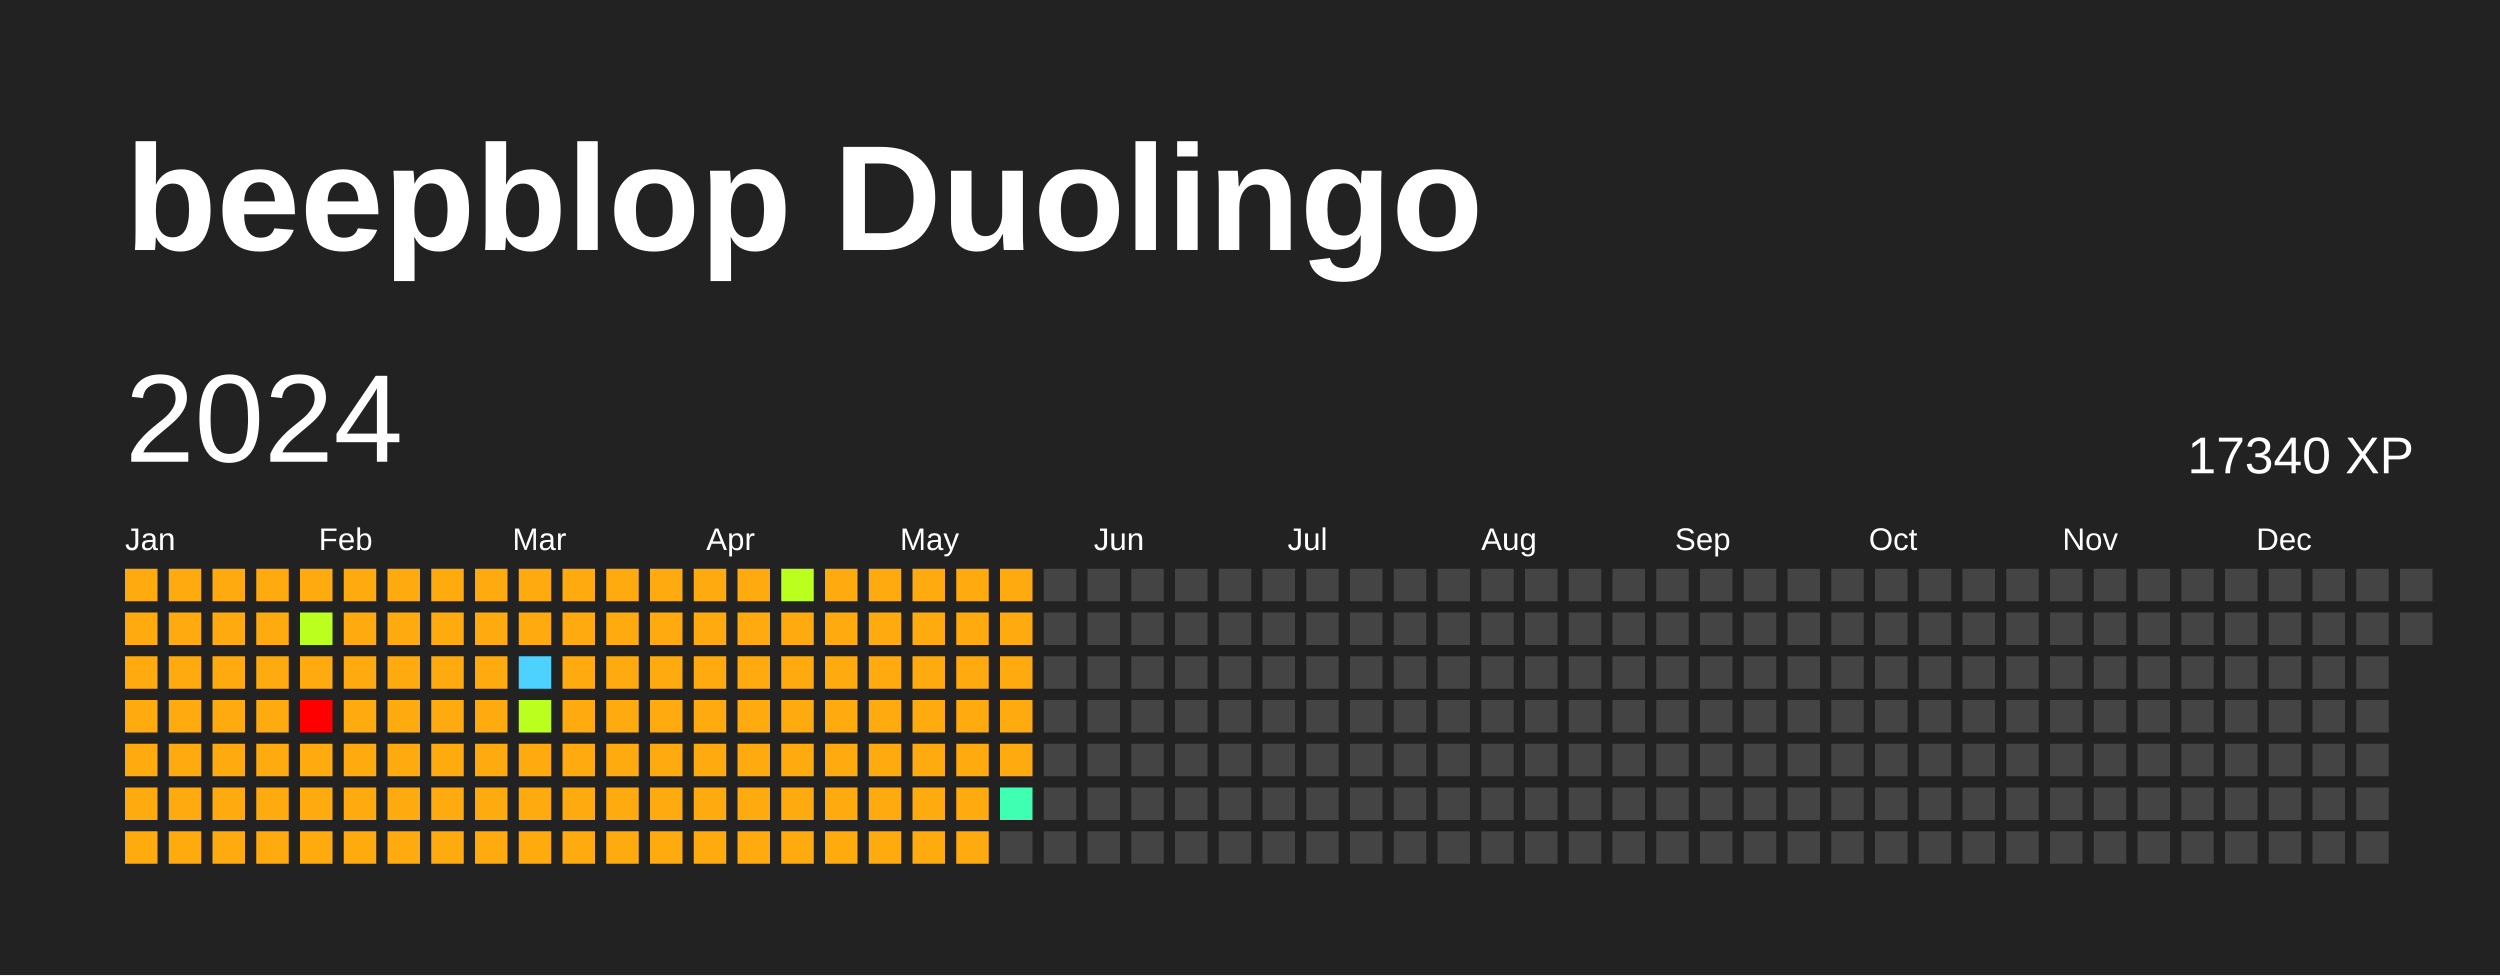
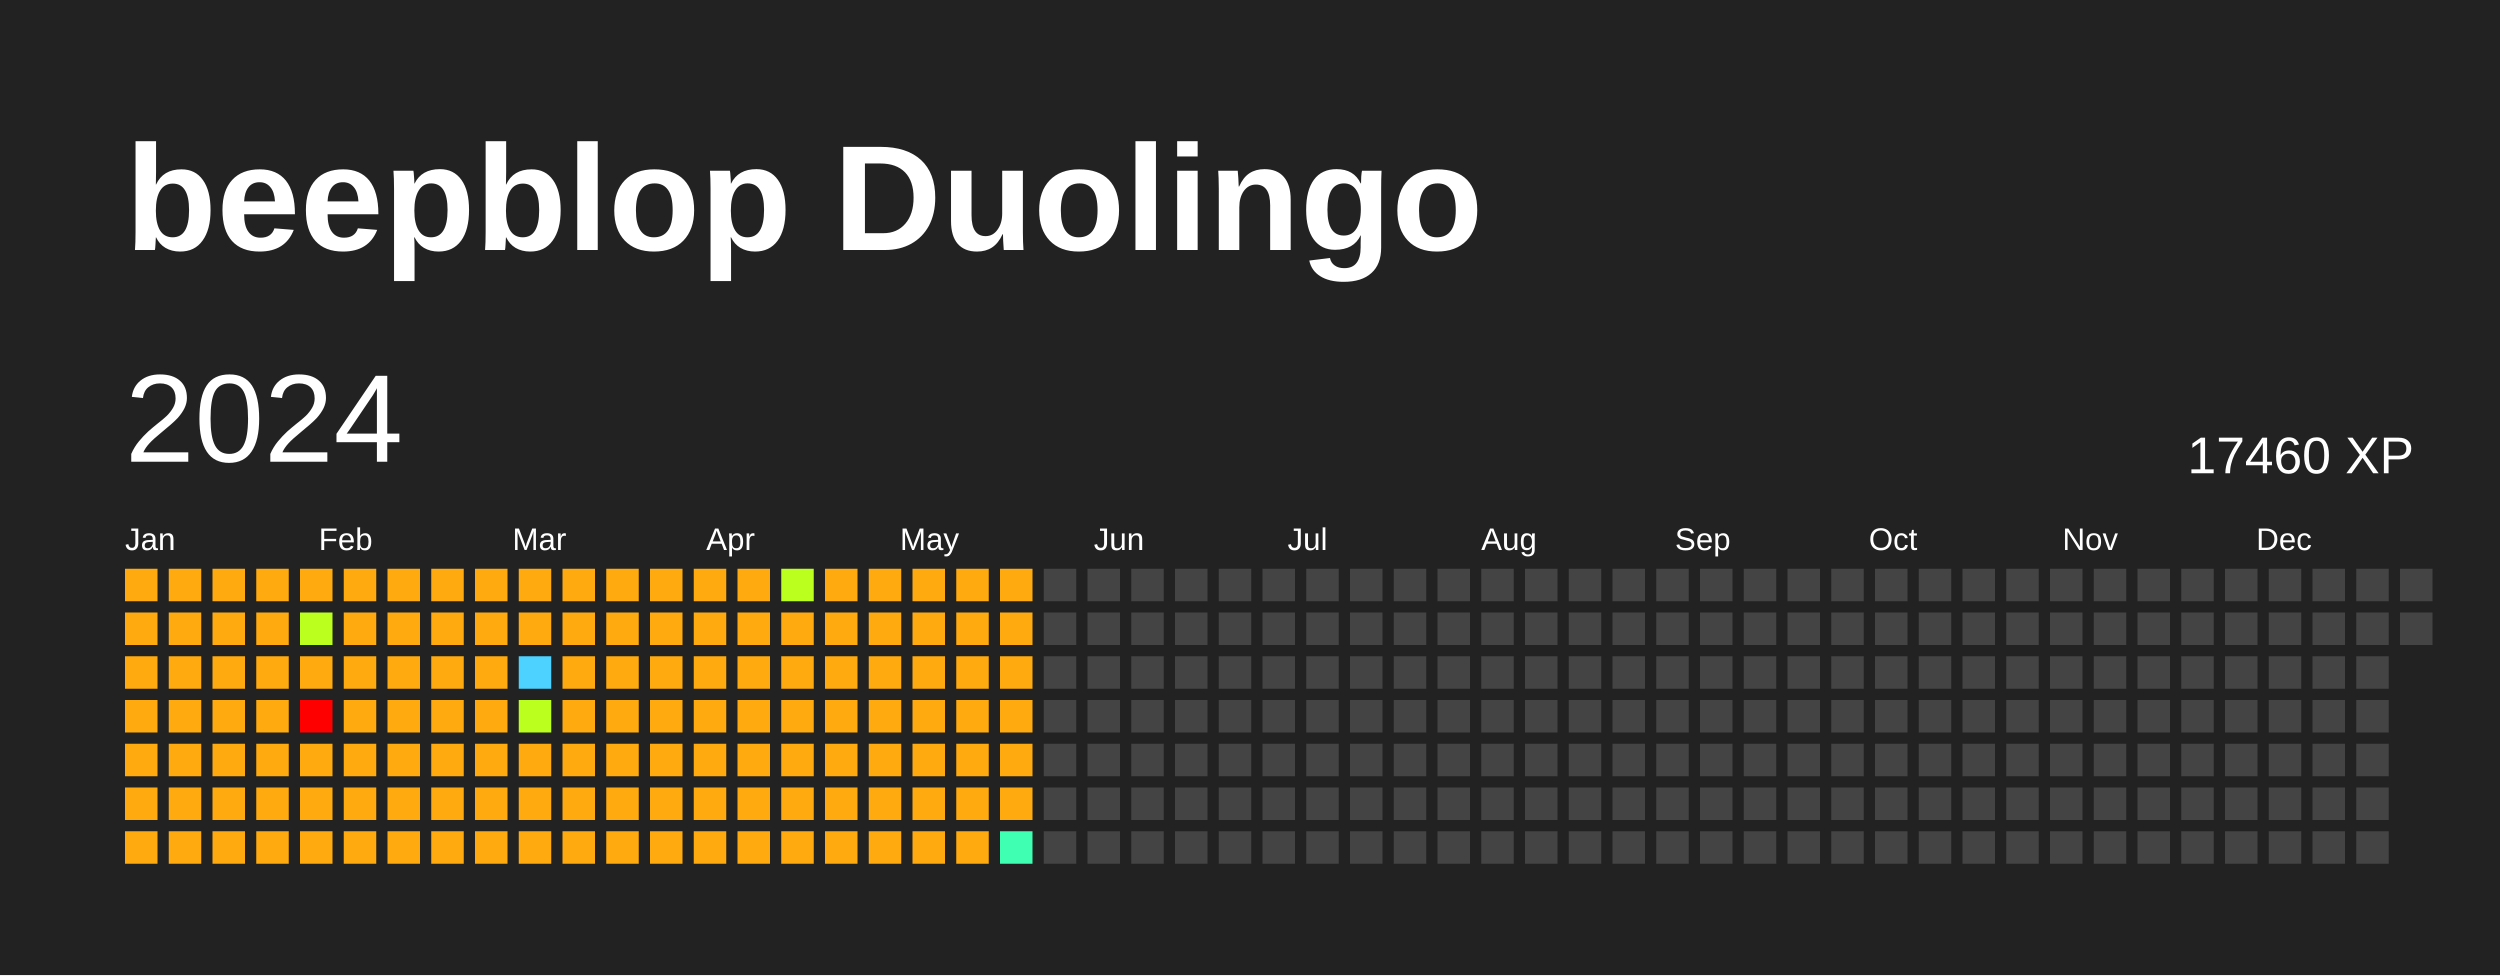
<svg xmlns="http://www.w3.org/2000/svg" baseProfile="full" height="78mm" version="1.1" viewBox="0,0,200,78" width="200mm">
  <defs />
  <rect fill="#222222" height="78" width="200" x="0" y="0" />
  <text fill="#FFFFFF" style="font-size:12px; font-family:Arial; font-weight:bold;" x="10" y="20">beepblop Duolingo</text>
  <text dominant-baseline="hanging" fill="#FFFFFF" style="font-size:10.0px; font-family:Arial;" x="10" y="30">2024</text>
-   <text dominant-baseline="hanging" fill="#FFFFFF" style="font-size:4.125px; font-family:Arial;" x="175" y="35">17340 XP</text>
+   <text dominant-baseline="hanging" fill="#FFFFFF" style="font-size:4.125px; font-family:Arial;" x="175" y="35">17460 XP</text>
  <text fill="#FFFFFF" style="font-size:2.5px; font-family:Arial" x="10.0" y="44">Jan</text>
  <text fill="#FFFFFF" style="font-size:2.5px; font-family:Arial" x="25.5" y="44">Feb</text>
  <text fill="#FFFFFF" style="font-size:2.5px; font-family:Arial" x="41.0" y="44">Mar</text>
  <text fill="#FFFFFF" style="font-size:2.5px; font-family:Arial" x="56.5" y="44">Apr</text>
  <text fill="#FFFFFF" style="font-size:2.5px; font-family:Arial" x="72.0" y="44">May</text>
  <text fill="#FFFFFF" style="font-size:2.5px; font-family:Arial" x="87.5" y="44">Jun</text>
  <text fill="#FFFFFF" style="font-size:2.5px; font-family:Arial" x="103.0" y="44">Jul</text>
  <text fill="#FFFFFF" style="font-size:2.5px; font-family:Arial" x="118.5" y="44">Aug</text>
  <text fill="#FFFFFF" style="font-size:2.5px; font-family:Arial" x="134.0" y="44">Sep</text>
  <text fill="#FFFFFF" style="font-size:2.5px; font-family:Arial" x="149.5" y="44">Oct</text>
  <text fill="#FFFFFF" style="font-size:2.5px; font-family:Arial" x="165.0" y="44">Nov</text>
  <text fill="#FFFFFF" style="font-size:2.5px; font-family:Arial" x="180.5" y="44">Dec</text>
  <rect fill="#ffab0f" height="2.6" width="2.6" x="10.0" y="45.5" />
  <rect fill="#ffab0f" height="2.6" width="2.6" x="10.0" y="49.0" />
  <rect fill="#ffab0f" height="2.6" width="2.6" x="10.0" y="52.5" />
  <rect fill="#ffab0f" height="2.6" width="2.6" x="10.0" y="56.0" />
  <rect fill="#ffab0f" height="2.6" width="2.6" x="10.0" y="59.5" />
  <rect fill="#ffab0f" height="2.6" width="2.6" x="10.0" y="63.0" />
  <rect fill="#ffab0f" height="2.6" width="2.6" x="10.0" y="66.5" />
  <rect fill="#ffab0f" height="2.6" width="2.6" x="13.5" y="45.5" />
  <rect fill="#ffab0f" height="2.6" width="2.6" x="13.5" y="49.0" />
  <rect fill="#ffab0f" height="2.6" width="2.6" x="13.5" y="52.5" />
  <rect fill="#ffab0f" height="2.6" width="2.6" x="13.5" y="56.0" />
  <rect fill="#ffab0f" height="2.6" width="2.6" x="13.5" y="59.5" />
  <rect fill="#ffab0f" height="2.6" width="2.6" x="13.5" y="63.0" />
  <rect fill="#ffab0f" height="2.6" width="2.6" x="13.5" y="66.5" />
  <rect fill="#ffab0f" height="2.6" width="2.6" x="17.0" y="45.5" />
  <rect fill="#ffab0f" height="2.6" width="2.6" x="17.0" y="49.0" />
  <rect fill="#ffab0f" height="2.6" width="2.6" x="17.0" y="52.5" />
  <rect fill="#ffab0f" height="2.6" width="2.6" x="17.0" y="56.0" />
  <rect fill="#ffab0f" height="2.6" width="2.6" x="17.0" y="59.5" />
  <rect fill="#ffab0f" height="2.6" width="2.6" x="17.0" y="63.0" />
  <rect fill="#ffab0f" height="2.6" width="2.6" x="17.0" y="66.5" />
  <rect fill="#ffab0f" height="2.6" width="2.6" x="20.5" y="45.5" />
  <rect fill="#ffab0f" height="2.6" width="2.6" x="20.5" y="49.0" />
  <rect fill="#ffab0f" height="2.6" width="2.6" x="20.5" y="52.5" />
  <rect fill="#ffab0f" height="2.6" width="2.6" x="20.5" y="56.0" />
  <rect fill="#ffab0f" height="2.6" width="2.6" x="20.5" y="59.5" />
  <rect fill="#ffab0f" height="2.6" width="2.6" x="20.5" y="63.0" />
  <rect fill="#ffab0f" height="2.6" width="2.6" x="20.5" y="66.5" />
  <rect fill="#ffab0f" height="2.6" width="2.6" x="24.0" y="45.5" />
  <rect fill="#bbff1f" height="2.6" width="2.6" x="24.0" y="49.0" />
  <rect fill="#ffab0f" height="2.6" width="2.6" x="24.0" y="52.5" />
  <rect fill="red" height="2.6" width="2.6" x="24.0" y="56.0" />
  <rect fill="#ffab0f" height="2.6" width="2.6" x="24.0" y="59.5" />
  <rect fill="#ffab0f" height="2.6" width="2.6" x="24.0" y="63.0" />
  <rect fill="#ffab0f" height="2.6" width="2.6" x="24.0" y="66.5" />
  <rect fill="#ffab0f" height="2.6" width="2.6" x="27.5" y="45.5" />
  <rect fill="#ffab0f" height="2.6" width="2.6" x="27.5" y="49.0" />
  <rect fill="#ffab0f" height="2.6" width="2.6" x="27.5" y="52.5" />
  <rect fill="#ffab0f" height="2.6" width="2.6" x="27.5" y="56.0" />
  <rect fill="#ffab0f" height="2.6" width="2.6" x="27.5" y="59.5" />
  <rect fill="#ffab0f" height="2.6" width="2.6" x="27.5" y="63.0" />
  <rect fill="#ffab0f" height="2.6" width="2.6" x="27.5" y="66.5" />
  <rect fill="#ffab0f" height="2.6" width="2.6" x="31.0" y="45.5" />
  <rect fill="#ffab0f" height="2.6" width="2.6" x="31.0" y="49.0" />
  <rect fill="#ffab0f" height="2.6" width="2.6" x="31.0" y="52.5" />
  <rect fill="#ffab0f" height="2.6" width="2.6" x="31.0" y="56.0" />
  <rect fill="#ffab0f" height="2.6" width="2.6" x="31.0" y="59.5" />
  <rect fill="#ffab0f" height="2.6" width="2.6" x="31.0" y="63.0" />
  <rect fill="#ffab0f" height="2.6" width="2.6" x="31.0" y="66.5" />
  <rect fill="#ffab0f" height="2.6" width="2.6" x="34.5" y="45.5" />
  <rect fill="#ffab0f" height="2.6" width="2.6" x="34.5" y="49.0" />
  <rect fill="#ffab0f" height="2.6" width="2.6" x="34.5" y="52.5" />
  <rect fill="#ffab0f" height="2.6" width="2.6" x="34.5" y="56.0" />
  <rect fill="#ffab0f" height="2.6" width="2.6" x="34.5" y="59.5" />
  <rect fill="#ffab0f" height="2.6" width="2.6" x="34.5" y="63.0" />
  <rect fill="#ffab0f" height="2.6" width="2.6" x="34.5" y="66.5" />
  <rect fill="#ffab0f" height="2.6" width="2.6" x="38.0" y="45.5" />
  <rect fill="#ffab0f" height="2.6" width="2.6" x="38.0" y="49.0" />
  <rect fill="#ffab0f" height="2.6" width="2.6" x="38.0" y="52.5" />
  <rect fill="#ffab0f" height="2.6" width="2.6" x="38.0" y="56.0" />
  <rect fill="#ffab0f" height="2.6" width="2.6" x="38.0" y="59.5" />
  <rect fill="#ffab0f" height="2.6" width="2.6" x="38.0" y="63.0" />
  <rect fill="#ffab0f" height="2.6" width="2.6" x="38.0" y="66.5" />
  <rect fill="#ffab0f" height="2.6" width="2.6" x="41.5" y="45.5" />
  <rect fill="#ffab0f" height="2.6" width="2.6" x="41.5" y="49.0" />
  <rect fill="#4dd2ff" height="2.6" width="2.6" x="41.5" y="52.5" />
  <rect fill="#bbff1f" height="2.6" width="2.6" x="41.5" y="56.0" />
  <rect fill="#ffab0f" height="2.6" width="2.6" x="41.5" y="59.5" />
  <rect fill="#ffab0f" height="2.6" width="2.6" x="41.5" y="63.0" />
  <rect fill="#ffab0f" height="2.6" width="2.6" x="41.5" y="66.5" />
  <rect fill="#ffab0f" height="2.6" width="2.6" x="45.0" y="45.5" />
  <rect fill="#ffab0f" height="2.6" width="2.6" x="45.0" y="49.0" />
  <rect fill="#ffab0f" height="2.6" width="2.6" x="45.0" y="52.5" />
  <rect fill="#ffab0f" height="2.6" width="2.6" x="45.0" y="56.0" />
  <rect fill="#ffab0f" height="2.6" width="2.6" x="45.0" y="59.5" />
  <rect fill="#ffab0f" height="2.6" width="2.6" x="45.0" y="63.0" />
  <rect fill="#ffab0f" height="2.6" width="2.6" x="45.0" y="66.5" />
  <rect fill="#ffab0f" height="2.6" width="2.6" x="48.5" y="45.5" />
  <rect fill="#ffab0f" height="2.6" width="2.6" x="48.5" y="49.0" />
  <rect fill="#ffab0f" height="2.6" width="2.6" x="48.5" y="52.5" />
  <rect fill="#ffab0f" height="2.6" width="2.6" x="48.5" y="56.0" />
  <rect fill="#ffab0f" height="2.6" width="2.6" x="48.5" y="59.5" />
  <rect fill="#ffab0f" height="2.6" width="2.6" x="48.5" y="63.0" />
  <rect fill="#ffab0f" height="2.6" width="2.6" x="48.5" y="66.5" />
  <rect fill="#ffab0f" height="2.6" width="2.6" x="52.0" y="45.5" />
  <rect fill="#ffab0f" height="2.6" width="2.6" x="52.0" y="49.0" />
  <rect fill="#ffab0f" height="2.6" width="2.6" x="52.0" y="52.5" />
  <rect fill="#ffab0f" height="2.6" width="2.6" x="52.0" y="56.0" />
  <rect fill="#ffab0f" height="2.6" width="2.6" x="52.0" y="59.5" />
  <rect fill="#ffab0f" height="2.6" width="2.6" x="52.0" y="63.0" />
  <rect fill="#ffab0f" height="2.6" width="2.6" x="52.0" y="66.5" />
  <rect fill="#ffab0f" height="2.6" width="2.6" x="55.5" y="45.5" />
  <rect fill="#ffab0f" height="2.6" width="2.6" x="55.5" y="49.0" />
  <rect fill="#ffab0f" height="2.6" width="2.6" x="55.5" y="52.5" />
  <rect fill="#ffab0f" height="2.6" width="2.6" x="55.5" y="56.0" />
  <rect fill="#ffab0f" height="2.6" width="2.6" x="55.5" y="59.5" />
  <rect fill="#ffab0f" height="2.6" width="2.6" x="55.5" y="63.0" />
  <rect fill="#ffab0f" height="2.6" width="2.6" x="55.5" y="66.5" />
  <rect fill="#ffab0f" height="2.6" width="2.6" x="59.0" y="45.5" />
  <rect fill="#ffab0f" height="2.6" width="2.6" x="59.0" y="49.0" />
  <rect fill="#ffab0f" height="2.6" width="2.6" x="59.0" y="52.5" />
  <rect fill="#ffab0f" height="2.6" width="2.6" x="59.0" y="56.0" />
  <rect fill="#ffab0f" height="2.6" width="2.6" x="59.0" y="59.5" />
  <rect fill="#ffab0f" height="2.6" width="2.6" x="59.0" y="63.0" />
  <rect fill="#ffab0f" height="2.6" width="2.6" x="59.0" y="66.5" />
  <rect fill="#bbff1f" height="2.6" width="2.6" x="62.5" y="45.5" />
  <rect fill="#ffab0f" height="2.6" width="2.6" x="62.5" y="49.0" />
  <rect fill="#ffab0f" height="2.6" width="2.6" x="62.5" y="52.5" />
  <rect fill="#ffab0f" height="2.6" width="2.6" x="62.5" y="56.0" />
  <rect fill="#ffab0f" height="2.6" width="2.6" x="62.5" y="59.5" />
  <rect fill="#ffab0f" height="2.6" width="2.6" x="62.5" y="63.0" />
  <rect fill="#ffab0f" height="2.6" width="2.6" x="62.5" y="66.5" />
  <rect fill="#ffab0f" height="2.6" width="2.6" x="66.0" y="45.5" />
  <rect fill="#ffab0f" height="2.6" width="2.6" x="66.0" y="49.0" />
  <rect fill="#ffab0f" height="2.6" width="2.6" x="66.0" y="52.5" />
  <rect fill="#ffab0f" height="2.6" width="2.6" x="66.0" y="56.0" />
  <rect fill="#ffab0f" height="2.6" width="2.6" x="66.0" y="59.5" />
  <rect fill="#ffab0f" height="2.6" width="2.6" x="66.0" y="63.0" />
  <rect fill="#ffab0f" height="2.6" width="2.6" x="66.0" y="66.5" />
  <rect fill="#ffab0f" height="2.6" width="2.6" x="69.5" y="45.5" />
  <rect fill="#ffab0f" height="2.6" width="2.6" x="69.5" y="49.0" />
  <rect fill="#ffab0f" height="2.6" width="2.6" x="69.5" y="52.5" />
  <rect fill="#ffab0f" height="2.6" width="2.6" x="69.5" y="56.0" />
  <rect fill="#ffab0f" height="2.6" width="2.6" x="69.5" y="59.5" />
  <rect fill="#ffab0f" height="2.6" width="2.6" x="69.5" y="63.0" />
  <rect fill="#ffab0f" height="2.6" width="2.6" x="69.5" y="66.5" />
  <rect fill="#ffab0f" height="2.6" width="2.6" x="73.0" y="45.5" />
  <rect fill="#ffab0f" height="2.6" width="2.6" x="73.0" y="49.0" />
  <rect fill="#ffab0f" height="2.6" width="2.6" x="73.0" y="52.5" />
  <rect fill="#ffab0f" height="2.6" width="2.6" x="73.0" y="56.0" />
  <rect fill="#ffab0f" height="2.6" width="2.6" x="73.0" y="59.5" />
  <rect fill="#ffab0f" height="2.6" width="2.6" x="73.0" y="63.0" />
  <rect fill="#ffab0f" height="2.6" width="2.6" x="73.0" y="66.5" />
  <rect fill="#ffab0f" height="2.6" width="2.6" x="76.5" y="45.5" />
  <rect fill="#ffab0f" height="2.6" width="2.6" x="76.5" y="49.0" />
  <rect fill="#ffab0f" height="2.6" width="2.6" x="76.5" y="52.5" />
  <rect fill="#ffab0f" height="2.6" width="2.6" x="76.5" y="56.0" />
  <rect fill="#ffab0f" height="2.6" width="2.6" x="76.5" y="59.5" />
  <rect fill="#ffab0f" height="2.6" width="2.6" x="76.5" y="63.0" />
  <rect fill="#ffab0f" height="2.6" width="2.6" x="76.5" y="66.5" />
  <rect fill="#ffab0f" height="2.6" width="2.6" x="80.0" y="45.5" />
  <rect fill="#ffab0f" height="2.6" width="2.6" x="80.0" y="49.0" />
  <rect fill="#ffab0f" height="2.6" width="2.6" x="80.0" y="52.5" />
  <rect fill="#ffab0f" height="2.6" width="2.6" x="80.0" y="56.0" />
  <rect fill="#ffab0f" height="2.6" width="2.6" x="80.0" y="59.5" />
-   <rect fill="#3effb2" height="2.6" width="2.6" x="80.0" y="63.0" />
-   <rect fill="#444444" height="2.6" width="2.6" x="80.0" y="66.5" />
+   <rect fill="#ffab0f" height="2.6" width="2.6" x="80.0" y="63.0" />
+   <rect fill="#3effb2" height="2.6" width="2.6" x="80.0" y="66.5" />
  <rect fill="#444444" height="2.6" width="2.6" x="83.5" y="45.5" />
  <rect fill="#444444" height="2.6" width="2.6" x="83.5" y="49.0" />
  <rect fill="#444444" height="2.6" width="2.6" x="83.5" y="52.5" />
  <rect fill="#444444" height="2.6" width="2.6" x="83.5" y="56.0" />
  <rect fill="#444444" height="2.6" width="2.6" x="83.5" y="59.5" />
  <rect fill="#444444" height="2.6" width="2.6" x="83.5" y="63.0" />
  <rect fill="#444444" height="2.6" width="2.6" x="83.5" y="66.5" />
  <rect fill="#444444" height="2.6" width="2.6" x="87.0" y="45.5" />
  <rect fill="#444444" height="2.6" width="2.6" x="87.0" y="49.0" />
  <rect fill="#444444" height="2.6" width="2.6" x="87.0" y="52.5" />
  <rect fill="#444444" height="2.6" width="2.6" x="87.0" y="56.0" />
  <rect fill="#444444" height="2.6" width="2.6" x="87.0" y="59.5" />
  <rect fill="#444444" height="2.6" width="2.6" x="87.0" y="63.0" />
  <rect fill="#444444" height="2.6" width="2.6" x="87.0" y="66.5" />
  <rect fill="#444444" height="2.6" width="2.6" x="90.5" y="45.5" />
  <rect fill="#444444" height="2.6" width="2.6" x="90.5" y="49.0" />
  <rect fill="#444444" height="2.6" width="2.6" x="90.5" y="52.5" />
  <rect fill="#444444" height="2.6" width="2.6" x="90.5" y="56.0" />
  <rect fill="#444444" height="2.6" width="2.6" x="90.5" y="59.5" />
  <rect fill="#444444" height="2.6" width="2.6" x="90.5" y="63.0" />
  <rect fill="#444444" height="2.6" width="2.6" x="90.5" y="66.5" />
  <rect fill="#444444" height="2.6" width="2.6" x="94.0" y="45.5" />
  <rect fill="#444444" height="2.6" width="2.6" x="94.0" y="49.0" />
  <rect fill="#444444" height="2.6" width="2.6" x="94.0" y="52.5" />
  <rect fill="#444444" height="2.6" width="2.6" x="94.0" y="56.0" />
  <rect fill="#444444" height="2.6" width="2.6" x="94.0" y="59.5" />
  <rect fill="#444444" height="2.6" width="2.6" x="94.0" y="63.0" />
  <rect fill="#444444" height="2.6" width="2.6" x="94.0" y="66.5" />
  <rect fill="#444444" height="2.6" width="2.6" x="97.5" y="45.5" />
  <rect fill="#444444" height="2.6" width="2.6" x="97.5" y="49.0" />
  <rect fill="#444444" height="2.6" width="2.6" x="97.5" y="52.5" />
  <rect fill="#444444" height="2.6" width="2.6" x="97.5" y="56.0" />
  <rect fill="#444444" height="2.6" width="2.6" x="97.5" y="59.5" />
  <rect fill="#444444" height="2.6" width="2.6" x="97.5" y="63.0" />
  <rect fill="#444444" height="2.6" width="2.6" x="97.5" y="66.5" />
  <rect fill="#444444" height="2.6" width="2.6" x="101.0" y="45.5" />
  <rect fill="#444444" height="2.6" width="2.6" x="101.0" y="49.0" />
  <rect fill="#444444" height="2.6" width="2.6" x="101.0" y="52.5" />
  <rect fill="#444444" height="2.6" width="2.6" x="101.0" y="56.0" />
  <rect fill="#444444" height="2.6" width="2.6" x="101.0" y="59.5" />
  <rect fill="#444444" height="2.6" width="2.6" x="101.0" y="63.0" />
  <rect fill="#444444" height="2.6" width="2.6" x="101.0" y="66.5" />
  <rect fill="#444444" height="2.6" width="2.6" x="104.5" y="45.5" />
  <rect fill="#444444" height="2.6" width="2.6" x="104.5" y="49.0" />
  <rect fill="#444444" height="2.6" width="2.6" x="104.5" y="52.5" />
  <rect fill="#444444" height="2.6" width="2.6" x="104.5" y="56.0" />
  <rect fill="#444444" height="2.6" width="2.6" x="104.5" y="59.5" />
  <rect fill="#444444" height="2.6" width="2.6" x="104.5" y="63.0" />
  <rect fill="#444444" height="2.6" width="2.6" x="104.5" y="66.5" />
  <rect fill="#444444" height="2.6" width="2.6" x="108.0" y="45.5" />
  <rect fill="#444444" height="2.6" width="2.6" x="108.0" y="49.0" />
  <rect fill="#444444" height="2.6" width="2.6" x="108.0" y="52.5" />
  <rect fill="#444444" height="2.6" width="2.6" x="108.0" y="56.0" />
  <rect fill="#444444" height="2.6" width="2.6" x="108.0" y="59.5" />
  <rect fill="#444444" height="2.6" width="2.6" x="108.0" y="63.0" />
  <rect fill="#444444" height="2.6" width="2.6" x="108.0" y="66.5" />
  <rect fill="#444444" height="2.6" width="2.6" x="111.5" y="45.5" />
  <rect fill="#444444" height="2.6" width="2.6" x="111.5" y="49.0" />
  <rect fill="#444444" height="2.6" width="2.6" x="111.5" y="52.5" />
  <rect fill="#444444" height="2.6" width="2.6" x="111.5" y="56.0" />
  <rect fill="#444444" height="2.6" width="2.6" x="111.5" y="59.5" />
  <rect fill="#444444" height="2.6" width="2.6" x="111.5" y="63.0" />
  <rect fill="#444444" height="2.6" width="2.6" x="111.5" y="66.5" />
  <rect fill="#444444" height="2.6" width="2.6" x="115.0" y="45.5" />
  <rect fill="#444444" height="2.6" width="2.6" x="115.0" y="49.0" />
  <rect fill="#444444" height="2.6" width="2.6" x="115.0" y="52.5" />
  <rect fill="#444444" height="2.6" width="2.6" x="115.0" y="56.0" />
  <rect fill="#444444" height="2.6" width="2.6" x="115.0" y="59.5" />
  <rect fill="#444444" height="2.6" width="2.6" x="115.0" y="63.0" />
  <rect fill="#444444" height="2.6" width="2.6" x="115.0" y="66.5" />
  <rect fill="#444444" height="2.6" width="2.6" x="118.5" y="45.5" />
  <rect fill="#444444" height="2.6" width="2.6" x="118.5" y="49.0" />
  <rect fill="#444444" height="2.6" width="2.6" x="118.5" y="52.5" />
  <rect fill="#444444" height="2.6" width="2.6" x="118.5" y="56.0" />
  <rect fill="#444444" height="2.6" width="2.6" x="118.5" y="59.5" />
  <rect fill="#444444" height="2.6" width="2.6" x="118.5" y="63.0" />
  <rect fill="#444444" height="2.6" width="2.6" x="118.5" y="66.5" />
  <rect fill="#444444" height="2.6" width="2.6" x="122.0" y="45.5" />
  <rect fill="#444444" height="2.6" width="2.6" x="122.0" y="49.0" />
  <rect fill="#444444" height="2.6" width="2.6" x="122.0" y="52.5" />
  <rect fill="#444444" height="2.6" width="2.6" x="122.0" y="56.0" />
  <rect fill="#444444" height="2.6" width="2.6" x="122.0" y="59.5" />
  <rect fill="#444444" height="2.6" width="2.6" x="122.0" y="63.0" />
  <rect fill="#444444" height="2.6" width="2.6" x="122.0" y="66.5" />
  <rect fill="#444444" height="2.6" width="2.6" x="125.5" y="45.5" />
  <rect fill="#444444" height="2.6" width="2.6" x="125.5" y="49.0" />
  <rect fill="#444444" height="2.6" width="2.6" x="125.5" y="52.5" />
  <rect fill="#444444" height="2.6" width="2.6" x="125.5" y="56.0" />
  <rect fill="#444444" height="2.6" width="2.6" x="125.5" y="59.5" />
  <rect fill="#444444" height="2.6" width="2.6" x="125.5" y="63.0" />
  <rect fill="#444444" height="2.6" width="2.6" x="125.5" y="66.5" />
  <rect fill="#444444" height="2.6" width="2.6" x="129.0" y="45.5" />
  <rect fill="#444444" height="2.6" width="2.6" x="129.0" y="49.0" />
  <rect fill="#444444" height="2.6" width="2.6" x="129.0" y="52.5" />
  <rect fill="#444444" height="2.6" width="2.6" x="129.0" y="56.0" />
  <rect fill="#444444" height="2.6" width="2.6" x="129.0" y="59.5" />
  <rect fill="#444444" height="2.6" width="2.6" x="129.0" y="63.0" />
  <rect fill="#444444" height="2.6" width="2.6" x="129.0" y="66.5" />
  <rect fill="#444444" height="2.6" width="2.6" x="132.5" y="45.5" />
  <rect fill="#444444" height="2.6" width="2.6" x="132.5" y="49.0" />
  <rect fill="#444444" height="2.6" width="2.6" x="132.5" y="52.5" />
  <rect fill="#444444" height="2.6" width="2.6" x="132.5" y="56.0" />
  <rect fill="#444444" height="2.6" width="2.6" x="132.5" y="59.5" />
  <rect fill="#444444" height="2.6" width="2.6" x="132.5" y="63.0" />
  <rect fill="#444444" height="2.6" width="2.6" x="132.5" y="66.5" />
  <rect fill="#444444" height="2.6" width="2.6" x="136.0" y="45.5" />
  <rect fill="#444444" height="2.6" width="2.6" x="136.0" y="49.0" />
  <rect fill="#444444" height="2.6" width="2.6" x="136.0" y="52.5" />
  <rect fill="#444444" height="2.6" width="2.6" x="136.0" y="56.0" />
  <rect fill="#444444" height="2.6" width="2.6" x="136.0" y="59.5" />
  <rect fill="#444444" height="2.6" width="2.6" x="136.0" y="63.0" />
  <rect fill="#444444" height="2.6" width="2.6" x="136.0" y="66.5" />
  <rect fill="#444444" height="2.6" width="2.6" x="139.5" y="45.5" />
  <rect fill="#444444" height="2.6" width="2.6" x="139.5" y="49.0" />
  <rect fill="#444444" height="2.6" width="2.6" x="139.5" y="52.5" />
  <rect fill="#444444" height="2.6" width="2.6" x="139.5" y="56.0" />
  <rect fill="#444444" height="2.6" width="2.6" x="139.5" y="59.5" />
  <rect fill="#444444" height="2.6" width="2.6" x="139.5" y="63.0" />
  <rect fill="#444444" height="2.6" width="2.6" x="139.5" y="66.5" />
  <rect fill="#444444" height="2.6" width="2.6" x="143.0" y="45.5" />
  <rect fill="#444444" height="2.6" width="2.6" x="143.0" y="49.0" />
  <rect fill="#444444" height="2.6" width="2.6" x="143.0" y="52.5" />
  <rect fill="#444444" height="2.6" width="2.6" x="143.0" y="56.0" />
  <rect fill="#444444" height="2.6" width="2.6" x="143.0" y="59.5" />
  <rect fill="#444444" height="2.6" width="2.6" x="143.0" y="63.0" />
  <rect fill="#444444" height="2.6" width="2.6" x="143.0" y="66.5" />
  <rect fill="#444444" height="2.6" width="2.6" x="146.5" y="45.5" />
  <rect fill="#444444" height="2.6" width="2.6" x="146.5" y="49.0" />
  <rect fill="#444444" height="2.6" width="2.6" x="146.5" y="52.5" />
  <rect fill="#444444" height="2.6" width="2.6" x="146.5" y="56.0" />
  <rect fill="#444444" height="2.6" width="2.6" x="146.5" y="59.5" />
  <rect fill="#444444" height="2.6" width="2.6" x="146.5" y="63.0" />
  <rect fill="#444444" height="2.6" width="2.6" x="146.5" y="66.5" />
  <rect fill="#444444" height="2.6" width="2.6" x="150.0" y="45.5" />
  <rect fill="#444444" height="2.6" width="2.6" x="150.0" y="49.0" />
  <rect fill="#444444" height="2.6" width="2.6" x="150.0" y="52.5" />
  <rect fill="#444444" height="2.6" width="2.6" x="150.0" y="56.0" />
  <rect fill="#444444" height="2.6" width="2.6" x="150.0" y="59.5" />
  <rect fill="#444444" height="2.6" width="2.6" x="150.0" y="63.0" />
  <rect fill="#444444" height="2.6" width="2.6" x="150.0" y="66.5" />
  <rect fill="#444444" height="2.6" width="2.6" x="153.5" y="45.5" />
  <rect fill="#444444" height="2.6" width="2.6" x="153.5" y="49.0" />
  <rect fill="#444444" height="2.6" width="2.6" x="153.5" y="52.5" />
  <rect fill="#444444" height="2.6" width="2.6" x="153.5" y="56.0" />
  <rect fill="#444444" height="2.6" width="2.6" x="153.5" y="59.5" />
  <rect fill="#444444" height="2.6" width="2.6" x="153.5" y="63.0" />
  <rect fill="#444444" height="2.6" width="2.6" x="153.5" y="66.5" />
  <rect fill="#444444" height="2.6" width="2.6" x="157.0" y="45.5" />
  <rect fill="#444444" height="2.6" width="2.6" x="157.0" y="49.0" />
  <rect fill="#444444" height="2.6" width="2.6" x="157.0" y="52.5" />
  <rect fill="#444444" height="2.6" width="2.6" x="157.0" y="56.0" />
  <rect fill="#444444" height="2.6" width="2.6" x="157.0" y="59.5" />
  <rect fill="#444444" height="2.6" width="2.6" x="157.0" y="63.0" />
  <rect fill="#444444" height="2.6" width="2.6" x="157.0" y="66.5" />
  <rect fill="#444444" height="2.6" width="2.6" x="160.5" y="45.5" />
  <rect fill="#444444" height="2.6" width="2.6" x="160.5" y="49.0" />
  <rect fill="#444444" height="2.6" width="2.6" x="160.5" y="52.5" />
  <rect fill="#444444" height="2.6" width="2.6" x="160.5" y="56.0" />
  <rect fill="#444444" height="2.6" width="2.6" x="160.5" y="59.5" />
  <rect fill="#444444" height="2.6" width="2.6" x="160.5" y="63.0" />
  <rect fill="#444444" height="2.6" width="2.6" x="160.5" y="66.5" />
  <rect fill="#444444" height="2.6" width="2.6" x="164.0" y="45.5" />
  <rect fill="#444444" height="2.6" width="2.6" x="164.0" y="49.0" />
  <rect fill="#444444" height="2.6" width="2.6" x="164.0" y="52.5" />
  <rect fill="#444444" height="2.6" width="2.6" x="164.0" y="56.0" />
  <rect fill="#444444" height="2.6" width="2.6" x="164.0" y="59.5" />
  <rect fill="#444444" height="2.6" width="2.6" x="164.0" y="63.0" />
  <rect fill="#444444" height="2.6" width="2.6" x="164.0" y="66.5" />
  <rect fill="#444444" height="2.6" width="2.6" x="167.5" y="45.5" />
  <rect fill="#444444" height="2.6" width="2.6" x="167.5" y="49.0" />
  <rect fill="#444444" height="2.6" width="2.6" x="167.5" y="52.5" />
  <rect fill="#444444" height="2.6" width="2.6" x="167.5" y="56.0" />
  <rect fill="#444444" height="2.6" width="2.6" x="167.5" y="59.5" />
  <rect fill="#444444" height="2.6" width="2.6" x="167.5" y="63.0" />
  <rect fill="#444444" height="2.6" width="2.6" x="167.5" y="66.5" />
  <rect fill="#444444" height="2.6" width="2.6" x="171.0" y="45.5" />
  <rect fill="#444444" height="2.6" width="2.6" x="171.0" y="49.0" />
  <rect fill="#444444" height="2.6" width="2.6" x="171.0" y="52.5" />
  <rect fill="#444444" height="2.6" width="2.6" x="171.0" y="56.0" />
  <rect fill="#444444" height="2.6" width="2.6" x="171.0" y="59.5" />
  <rect fill="#444444" height="2.6" width="2.6" x="171.0" y="63.0" />
  <rect fill="#444444" height="2.6" width="2.6" x="171.0" y="66.5" />
  <rect fill="#444444" height="2.6" width="2.6" x="174.5" y="45.5" />
  <rect fill="#444444" height="2.6" width="2.6" x="174.5" y="49.0" />
  <rect fill="#444444" height="2.6" width="2.6" x="174.5" y="52.5" />
  <rect fill="#444444" height="2.6" width="2.6" x="174.5" y="56.0" />
  <rect fill="#444444" height="2.6" width="2.6" x="174.5" y="59.5" />
  <rect fill="#444444" height="2.6" width="2.6" x="174.5" y="63.0" />
  <rect fill="#444444" height="2.6" width="2.6" x="174.5" y="66.5" />
  <rect fill="#444444" height="2.6" width="2.6" x="178.0" y="45.5" />
  <rect fill="#444444" height="2.6" width="2.6" x="178.0" y="49.0" />
  <rect fill="#444444" height="2.6" width="2.6" x="178.0" y="52.5" />
  <rect fill="#444444" height="2.6" width="2.6" x="178.0" y="56.0" />
  <rect fill="#444444" height="2.6" width="2.6" x="178.0" y="59.5" />
  <rect fill="#444444" height="2.6" width="2.6" x="178.0" y="63.0" />
  <rect fill="#444444" height="2.6" width="2.6" x="178.0" y="66.5" />
  <rect fill="#444444" height="2.6" width="2.6" x="181.5" y="45.5" />
  <rect fill="#444444" height="2.6" width="2.6" x="181.5" y="49.0" />
  <rect fill="#444444" height="2.6" width="2.6" x="181.5" y="52.5" />
  <rect fill="#444444" height="2.6" width="2.6" x="181.5" y="56.0" />
  <rect fill="#444444" height="2.6" width="2.6" x="181.5" y="59.5" />
  <rect fill="#444444" height="2.6" width="2.6" x="181.5" y="63.0" />
  <rect fill="#444444" height="2.6" width="2.6" x="181.5" y="66.5" />
  <rect fill="#444444" height="2.6" width="2.6" x="185.0" y="45.5" />
  <rect fill="#444444" height="2.6" width="2.6" x="185.0" y="49.0" />
  <rect fill="#444444" height="2.6" width="2.6" x="185.0" y="52.5" />
  <rect fill="#444444" height="2.6" width="2.6" x="185.0" y="56.0" />
  <rect fill="#444444" height="2.6" width="2.6" x="185.0" y="59.5" />
  <rect fill="#444444" height="2.6" width="2.6" x="185.0" y="63.0" />
  <rect fill="#444444" height="2.6" width="2.6" x="185.0" y="66.5" />
  <rect fill="#444444" height="2.6" width="2.6" x="188.5" y="45.5" />
  <rect fill="#444444" height="2.6" width="2.6" x="188.5" y="49.0" />
  <rect fill="#444444" height="2.6" width="2.6" x="188.5" y="52.5" />
  <rect fill="#444444" height="2.6" width="2.6" x="188.5" y="56.0" />
  <rect fill="#444444" height="2.6" width="2.6" x="188.5" y="59.5" />
  <rect fill="#444444" height="2.6" width="2.6" x="188.5" y="63.0" />
  <rect fill="#444444" height="2.6" width="2.6" x="188.5" y="66.5" />
  <rect fill="#444444" height="2.6" width="2.6" x="192.0" y="45.5" />
  <rect fill="#444444" height="2.6" width="2.6" x="192.0" y="49.0" />
</svg>
